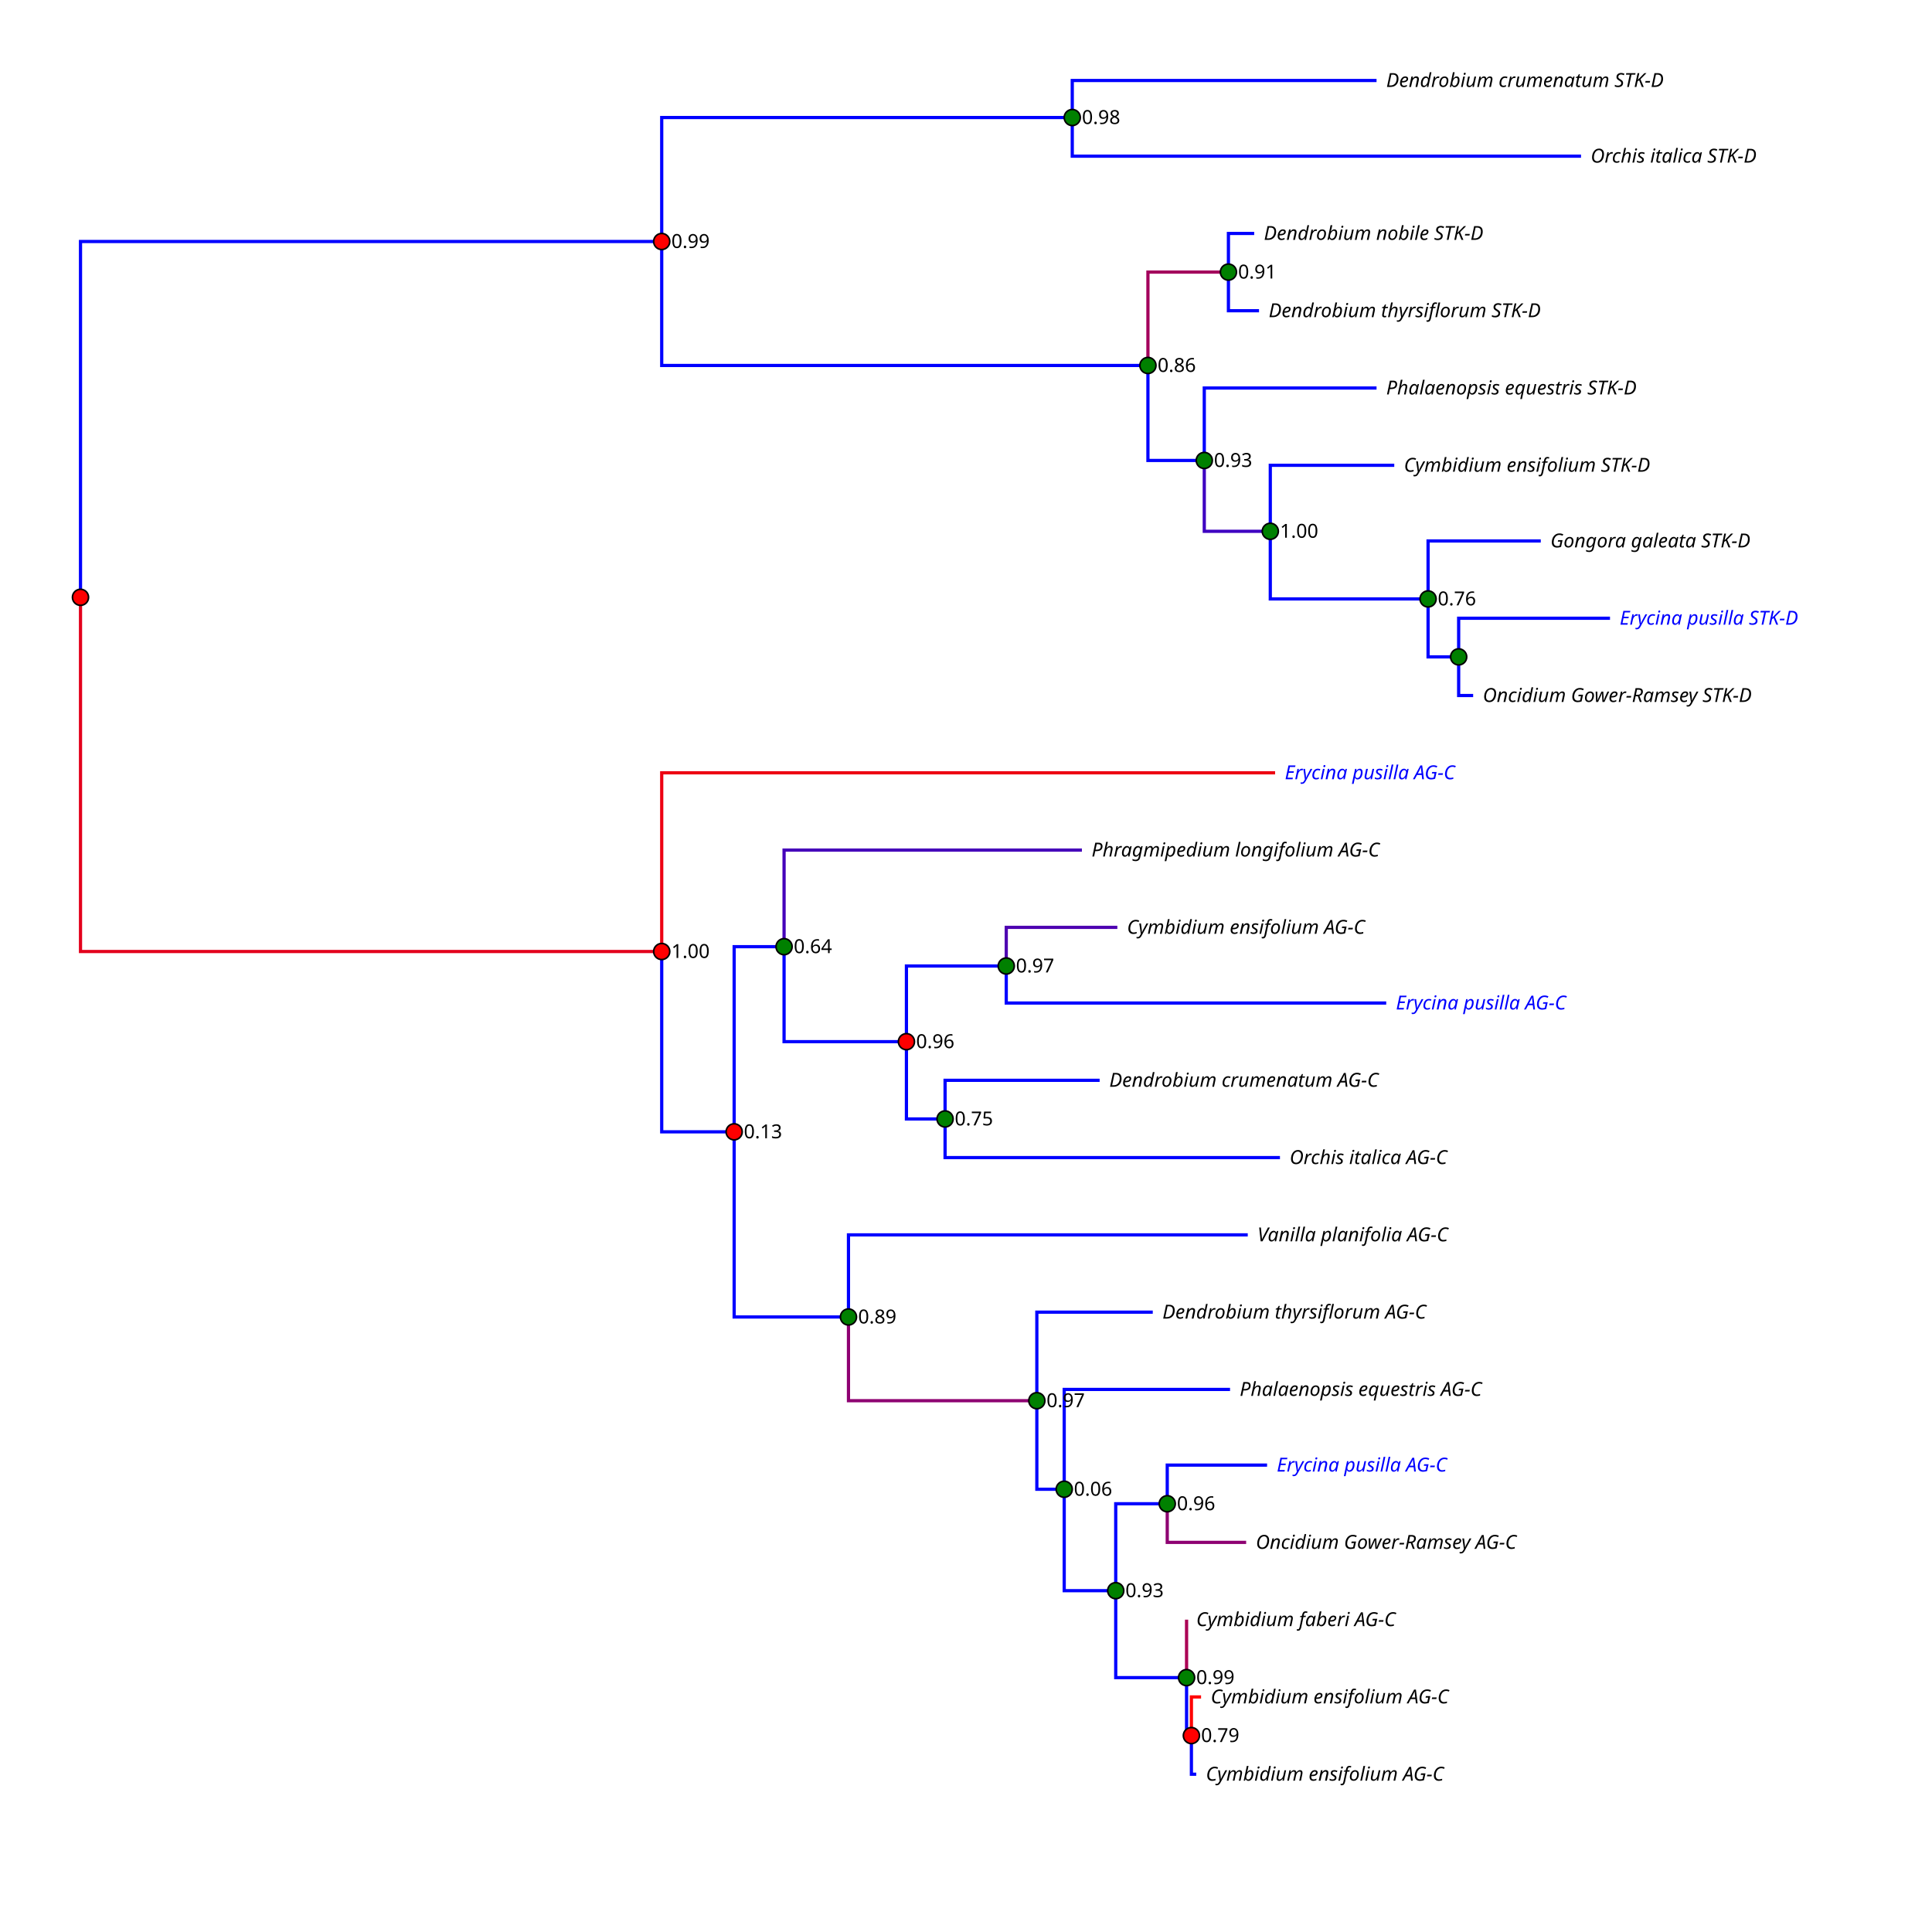
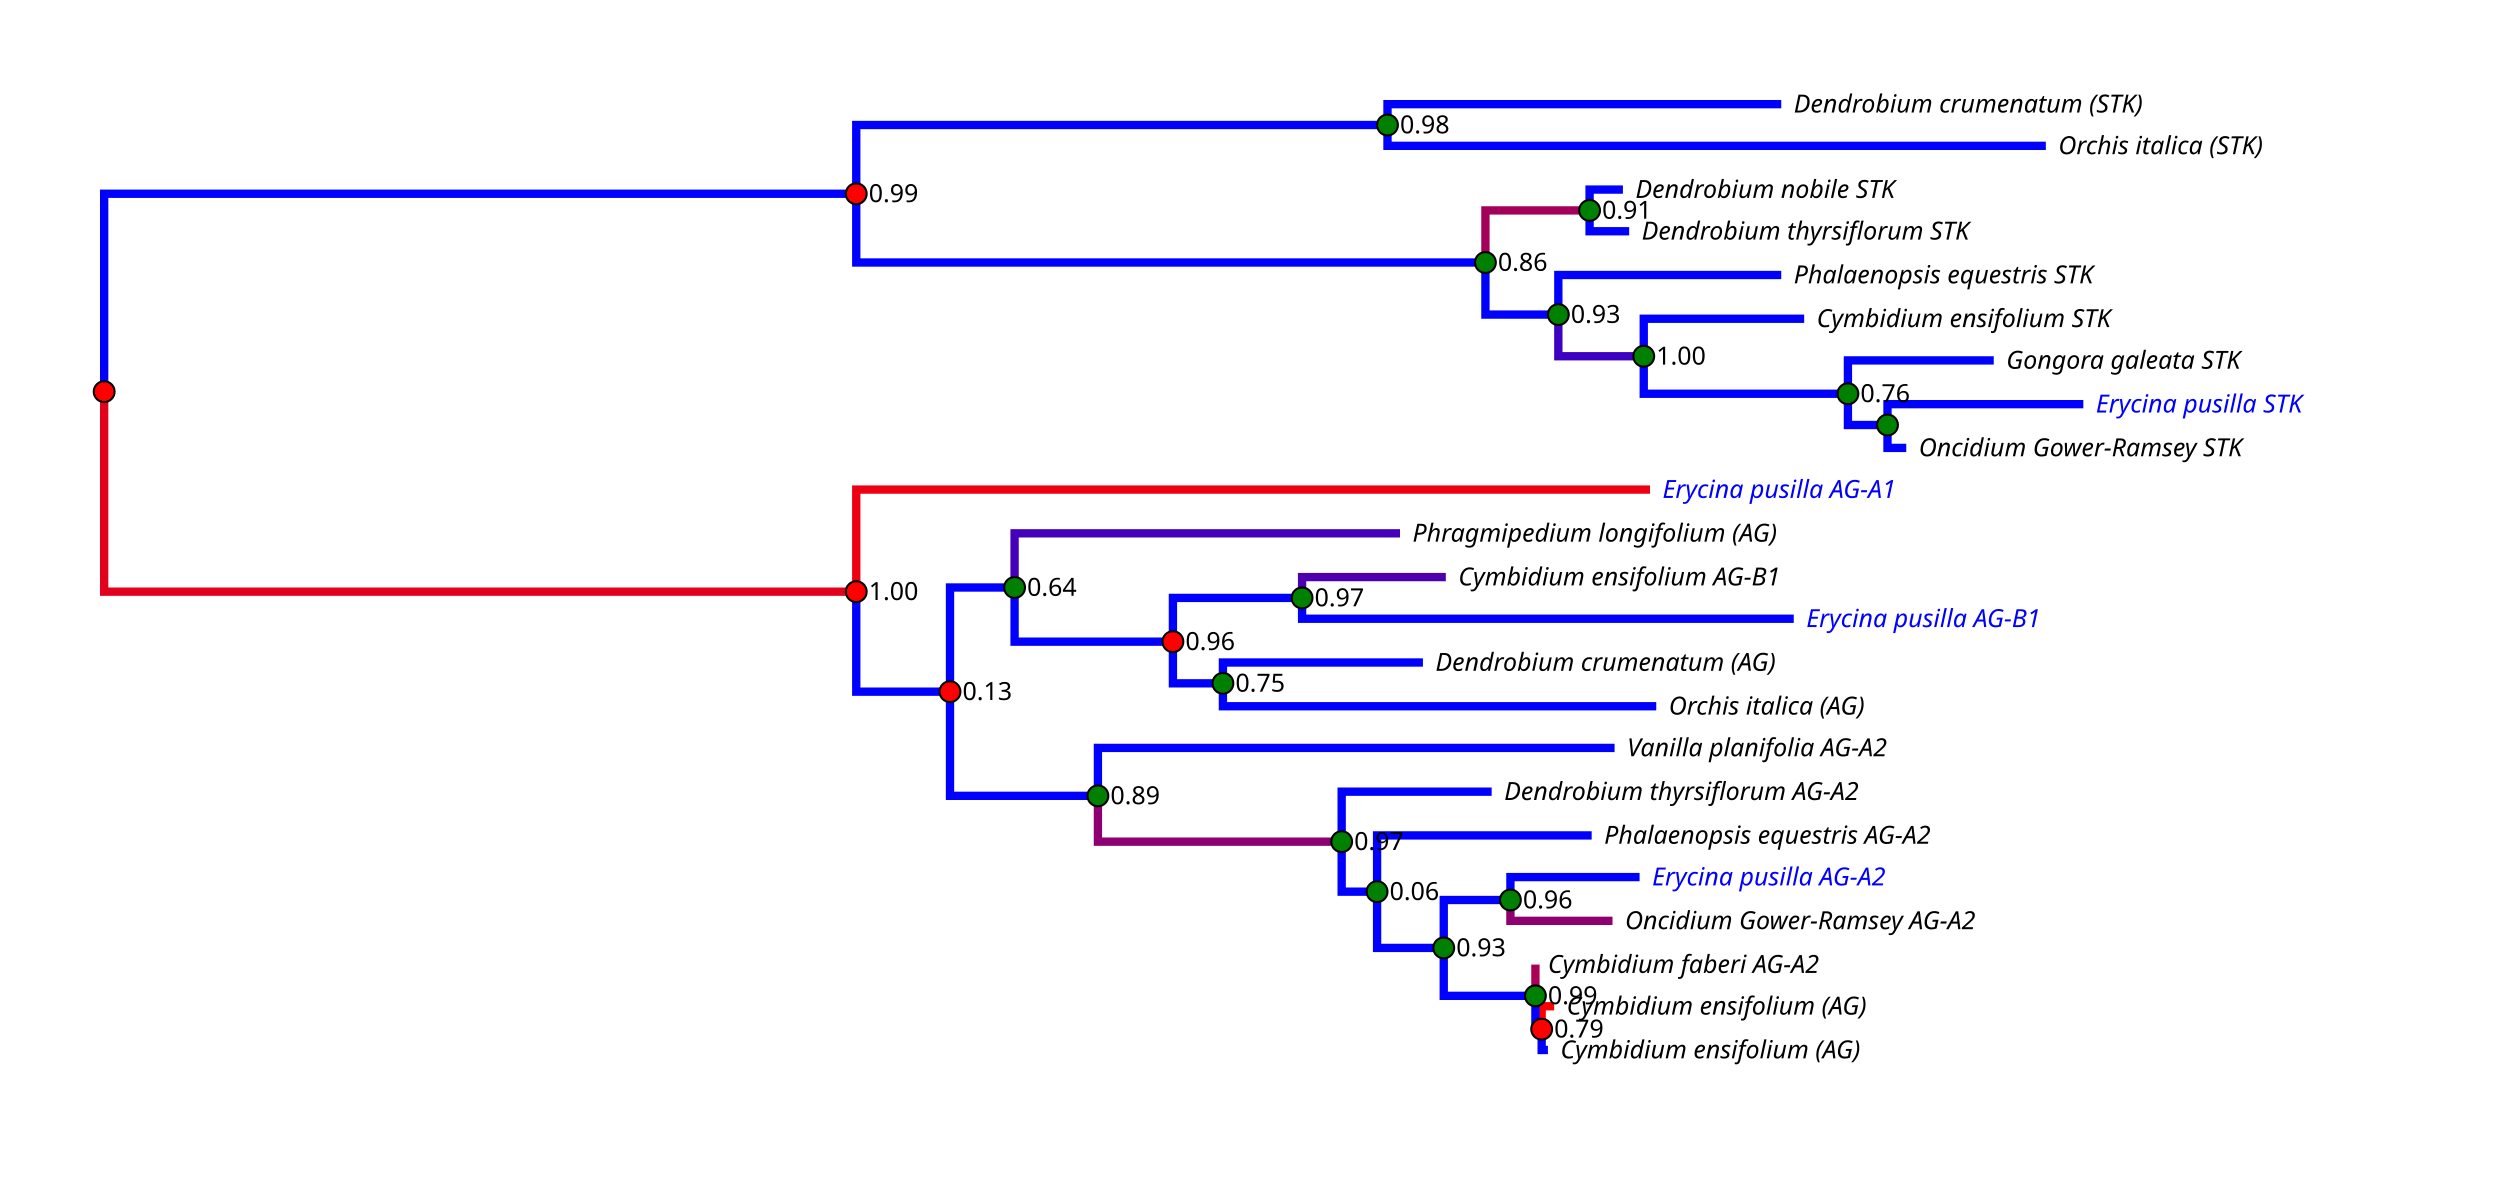
- <svg xmlns="http://www.w3.org/2000/svg" height="1200" width="1200">
+ <svg xmlns="http://www.w3.org/2000/svg" height="575" width="1200">
  <style type="text/css">
	polyline { fill: none; stroke: black; stroke-width: 1 }
	path { fill: none; stroke: black; stroke-width: 1 }
	line { fill: none; stroke: black; stroke-width: 1 }
	circle.node_circle  {}
	circle.taxon_circle {}
	text.node_text      {}
	text.taxon_text     {}
	line.scale_bar      {}
	text.scale_label    {}
	line.scale_major    {}
	line.scale_minor    {}
</style>
-   <polyline points="666,73 666,97 982,97" style="stroke: rgb(0,0,255); stroke-width: 2" />
-   <text class="taxon_text" style="font-family: Verdana; font-size: 12; font-style: Italic" transform="rotate( 982.3168 97.82609)" x="988" y="101">Orchis italica STK-D</text>
-   <polyline points="666,73 666,50 855,50" style="stroke: rgb(0,0,255); stroke-width: 2" />
-   <text class="taxon_text" style="font-family: Verdana; font-size: 12; font-style: Italic" transform="rotate( 855.7831 50)" x="861" y="54">Dendrobium crumenatum STK-D</text>
-   <polyline points="763,169 763,193 782,193" style="stroke: rgb(0,0,255); stroke-width: 2" />
-   <text class="taxon_text" style="font-family: Verdana; font-size: 12; font-style: Italic" transform="rotate( 782.6508 193.4783)" x="788" y="197">Dendrobium thyrsiflorum STK-D</text>
-   <polyline points="763,169 763,145 779,145" style="stroke: rgb(0,0,255); stroke-width: 2" />
-   <text class="taxon_text" style="font-family: Verdana; font-size: 12; font-style: Italic" transform="rotate( 779.4717 145.6522)" x="785" y="149">Dendrobium nobile STK-D</text>
-   <polyline points="906,408 906,432 915,432" style="stroke: rgb(0,0,255); stroke-width: 2" />
-   <text class="taxon_text" style="font-family: Verdana; font-size: 12; font-style: Italic" transform="rotate( 915.7569 432.6087)" x="921" y="436">Oncidium Gower-Ramsey STK-D</text>
-   <polyline points="906,408 906,384 1000,384" style="stroke: rgb(0,0,255); stroke-width: 2" />
-   <text class="taxon_text" style="font-family: Verdana; font-size: 12; font-style: Italic; fill: blue" transform="rotate( 1000 384.7826)" x="1006" y="388">Erycina pusilla STK-D</text>
-   <polyline points="887,372 887,408 906,408" style="stroke: rgb(0,0,255); stroke-width: 2" />
-   <circle cx="906" cy="408" r="5" style="fill: green; stroke: black; stroke-width: 1" />
-   <polyline points="887,372 887,336 957,336" style="stroke: rgb(0,0,255); stroke-width: 2" />
-   <text class="taxon_text" style="font-family: Verdana; font-size: 12; font-style: Italic" transform="rotate( 957.3932 336.9565)" x="963" y="340">Gongora galeata STK-D</text>
-   <polyline points="789,330 789,372 887,372" style="stroke: rgb(0,0,255); stroke-width: 2" />
-   <text class="node_text" style="font-family: Verdana; font-size: 12" transform="rotate( 887.4169 372.8261)" x="893" y="376">0.76</text>
-   <circle cx="887" cy="372" r="5" style="fill: green; stroke: black; stroke-width: 1" />
-   <polyline points="789,330 789,289 866,289" style="stroke: rgb(0,0,255); stroke-width: 2" />
-   <text class="taxon_text" style="font-family: Verdana; font-size: 12; font-style: Italic" transform="rotate( 866.1584 289.1304)" x="872" y="293">Cymbidium ensifolium STK-D</text>
-   <polyline points="748,286 748,330 789,330" style="stroke: rgb(62,0,193); stroke-width: 2" />
-   <text class="node_text" style="font-family: Verdana; font-size: 12" transform="rotate( 789.1011 330.9783)" x="795" y="334">1.00</text>
-   <circle cx="789" cy="330" r="5" style="fill: green; stroke: black; stroke-width: 1" />
-   <polyline points="748,286 748,241 855,241" style="stroke: rgb(0,0,255); stroke-width: 2" />
-   <text class="taxon_text" style="font-family: Verdana; font-size: 12; font-style: Italic" transform="rotate( 855.1806 241.3043)" x="861" y="245">Phalaenopsis equestris STK-D</text>
-   <polyline points="713,227 713,286 748,286" style="stroke: rgb(0,0,255); stroke-width: 2" />
-   <text class="node_text" style="font-family: Verdana; font-size: 12" transform="rotate( 748.5449 286.1413)" x="754" y="290">0.93</text>
-   <circle cx="748" cy="286" r="5" style="fill: green; stroke: black; stroke-width: 1" />
-   <polyline points="713,227 713,169 763,169" style="stroke: rgb(163,0,92); stroke-width: 2" />
-   <text class="node_text" style="font-family: Verdana; font-size: 12" transform="rotate( 763.1192 169.5652)" x="769" y="173">0.91</text>
-   <circle cx="763" cy="169" r="5" style="fill: green; stroke: black; stroke-width: 1" />
-   <polyline points="411,150 411,227 713,227" style="stroke: rgb(0,0,255); stroke-width: 2" />
-   <text class="node_text" style="font-family: Verdana; font-size: 12" transform="rotate( 713.6611 227.8533)" x="719" y="231">0.86</text>
-   <circle cx="713" cy="227" r="5" style="fill: green; stroke: black; stroke-width: 1" />
-   <polyline points="411,150 411,73 666,73" style="stroke: rgb(-86,0,341); stroke-width: 2" />
-   <text class="node_text" style="font-family: Verdana; font-size: 12" transform="rotate( 666.8956 73.91304)" x="672" y="77">0.98</text>
-   <circle cx="666" cy="73" r="5" style="fill: green; stroke: black; stroke-width: 1" />
-   <polyline points="625,600 625,623 861,623" style="stroke: rgb(0,0,255); stroke-width: 2" />
-   <text class="taxon_text" style="font-family: Verdana; font-size: 12; font-style: Italic; fill: blue" transform="rotate( 861.262 623.913)" x="867" y="627">Erycina pusilla AG-C</text>
-   <polyline points="625,600 625,576 694,576" style="stroke: rgb(78,0,177); stroke-width: 2" />
-   <text class="taxon_text" style="font-family: Verdana; font-size: 12; font-style: Italic" transform="rotate( 694.0001 576.087)" x="700" y="580">Cymbidium ensifolium AG-C</text>
-   <polyline points="587,695 587,719 795,719" style="stroke: rgb(0,0,255); stroke-width: 2" />
-   <text class="taxon_text" style="font-family: Verdana; font-size: 12; font-style: Italic" transform="rotate( 795.1757 719.5652)" x="801" y="723">Orchis italica AG-C</text>
-   <polyline points="587,695 587,671 683,671" style="stroke: rgb(0,0,255); stroke-width: 2" />
-   <text class="taxon_text" style="font-family: Verdana; font-size: 12; font-style: Italic" transform="rotate( 683.3294 671.7391)" x="689" y="675">Dendrobium crumenatum AG-C</text>
-   <polyline points="563,647 563,695 587,695" style="stroke: rgb(0,0,255); stroke-width: 2" />
-   <text class="node_text" style="font-family: Verdana; font-size: 12" transform="rotate( 587.2438 695.6522)" x="593" y="699">0.75</text>
-   <circle cx="587" cy="695" r="5" style="fill: green; stroke: black; stroke-width: 1" />
-   <polyline points="563,647 563,600 625,600" style="stroke: rgb(0,0,255); stroke-width: 2" />
-   <text class="node_text" style="font-family: Verdana; font-size: 12" transform="rotate( 625.3606 600)" x="631" y="604">0.97</text>
-   <circle cx="625" cy="600" r="5" style="fill: green; stroke: black; stroke-width: 1" />
-   <polyline points="487,588 487,647 563,647" style="stroke: rgb(0,0,255); stroke-width: 2" />
-   <text class="node_text" style="font-family: Verdana; font-size: 12" transform="rotate( 563.8846 647.8261)" x="569" y="651">0.96</text>
-   <circle cx="563" cy="647" r="5" style="fill: red; stroke: black; stroke-width: 1" />
-   <polyline points="487,588 487,528 672,528" style="stroke: rgb(69,0,186); stroke-width: 2" />
-   <text class="taxon_text" style="font-family: Verdana; font-size: 12; font-style: Italic" transform="rotate( 672.988 528.2609)" x="678" y="532">Phragmipedium longifolium AG-C</text>
-   <polyline points="725,934 725,958 774,958" style="stroke: rgb(142,0,113); stroke-width: 2" />
-   <text class="taxon_text" style="font-family: Verdana; font-size: 12; font-style: Italic" transform="rotate( 774.2406 958.6957)" x="780" y="962">Oncidium Gower-Ramsey AG-C</text>
-   <polyline points="725,934 725,910 787,910" style="stroke: rgb(0,0,255); stroke-width: 2" />
-   <text class="taxon_text" style="font-family: Verdana; font-size: 12; font-style: Italic; fill: blue" transform="rotate( 787.0697 910.8696)" x="793" y="914">Erycina pusilla AG-C</text>
-   <polyline points="740,1078 740,1102 743,1102" style="stroke: rgb(0,0,255); stroke-width: 2" />
-   <text class="taxon_text" style="font-family: Verdana; font-size: 12; font-style: Italic" transform="rotate( 743.4967 1102.174)" x="749" y="1106">Cymbidium ensifolium AG-C</text>
-   <polyline points="740,1078 740,1054 746,1054" style="stroke: rgb(255,0,0); stroke-width: 2" />
-   <text class="taxon_text" style="font-family: Verdana; font-size: 12; font-style: Italic" transform="rotate( 746.6617 1054.348)" x="752" y="1058">Cymbidium ensifolium AG-C</text>
-   <polyline points="737,1042 737,1078 740,1078" style="stroke: rgb(0,0,255); stroke-width: 2" />
-   <text class="node_text" style="font-family: Verdana; font-size: 12" transform="rotate( 740.4001 1078.261)" x="746" y="1082">0.79</text>
-   <circle cx="740" cy="1078" r="5" style="fill: red; stroke: black; stroke-width: 1" />
-   <polyline points="737,1042 737,1006 737,1006" style="stroke: rgb(171,0,84); stroke-width: 2" />
-   <text class="taxon_text" style="font-family: Verdana; font-size: 12; font-style: Italic" transform="rotate( 737.2719 1006.522)" x="743" y="1010">Cymbidium faberi AG-C</text>
-   <polyline points="693,988 693,1042 737,1042" style="stroke: rgb(0,0,255); stroke-width: 2" />
-   <text class="node_text" style="font-family: Verdana; font-size: 12" transform="rotate( 737.2719 1042.391)" x="743" y="1046">0.99</text>
-   <circle cx="737" cy="1042" r="5" style="fill: green; stroke: black; stroke-width: 1" />
-   <polyline points="693,988 693,934 725,934" style="stroke: rgb(0,0,255); stroke-width: 2" />
-   <text class="node_text" style="font-family: Verdana; font-size: 12" transform="rotate( 725.9481 934.7826)" x="731" y="938">0.96</text>
-   <circle cx="725" cy="934" r="5" style="fill: green; stroke: black; stroke-width: 1" />
-   <polyline points="661,925 661,988 693,988" style="stroke: rgb(0,0,255); stroke-width: 2" />
-   <text class="node_text" style="font-family: Verdana; font-size: 12" transform="rotate( 693.1031 988.587)" x="699" y="992">0.93</text>
-   <circle cx="693" cy="988" r="5" style="fill: green; stroke: black; stroke-width: 1" />
-   <polyline points="661,925 661,863 764,863" style="stroke: rgb(0,0,255); stroke-width: 2" />
-   <text class="taxon_text" style="font-family: Verdana; font-size: 12; font-style: Italic" transform="rotate( 764.9035 863.0435)" x="770" y="867">Phalaenopsis equestris AG-C</text>
-   <polyline points="644,870 644,925 661,925" style="stroke: rgb(0,0,255); stroke-width: 2" />
-   <text class="node_text" style="font-family: Verdana; font-size: 12" transform="rotate( 661.0483 925.8152)" x="667" y="929">0.06</text>
-   <circle cx="661" cy="925" r="5" style="fill: green; stroke: black; stroke-width: 1" />
-   <polyline points="644,870 644,815 716,815" style="stroke: rgb(0,0,255); stroke-width: 2" />
-   <text class="taxon_text" style="font-family: Verdana; font-size: 12; font-style: Italic" transform="rotate( 716.5952 815.2174)" x="722" y="819">Dendrobium thyrsiflorum AG-C</text>
-   <polyline points="527,818 527,870 644,870" style="stroke: rgb(142,0,113); stroke-width: 2" />
-   <text class="node_text" style="font-family: Verdana; font-size: 12" transform="rotate( 644.6799 870.5163)" x="650" y="874">0.97</text>
-   <circle cx="644" cy="870" r="5" style="fill: green; stroke: black; stroke-width: 1" />
-   <polyline points="527,818 527,767 775,767" style="stroke: rgb(0,0,255); stroke-width: 2" />
-   <text class="taxon_text" style="font-family: Verdana; font-size: 12; font-style: Italic" transform="rotate( 775.9651 767.3913)" x="781" y="771">Vanilla planifolia AG-C</text>
-   <polyline points="456,703 456,818 527,818" style="stroke: rgb(0,0,255); stroke-width: 2" />
-   <text class="node_text" style="font-family: Verdana; font-size: 12" transform="rotate( 527.464 818.9538)" x="533" y="822">0.89</text>
-   <circle cx="527" cy="818" r="5" style="fill: green; stroke: black; stroke-width: 1" />
-   <polyline points="456,703 456,588 487,588" style="stroke: rgb(0,0,255); stroke-width: 2" />
-   <text class="node_text" style="font-family: Verdana; font-size: 12" transform="rotate( 487.7588 588.0435)" x="493" y="592">0.64</text>
-   <circle cx="487" cy="588" r="5" style="fill: green; stroke: black; stroke-width: 1" />
-   <polyline points="411,591 411,703 456,703" style="stroke: rgb(0,0,255); stroke-width: 2" />
-   <text class="node_text" style="font-family: Verdana; font-size: 12" transform="rotate( 456.3068 703.4986)" x="462" y="707">0.13</text>
-   <circle cx="456" cy="703" r="5" style="fill: red; stroke: black; stroke-width: 1" />
-   <polyline points="411,591 411,480 792,480" style="stroke: rgb(237,0,18); stroke-width: 2" />
-   <text class="taxon_text" style="font-family: Verdana; font-size: 12; font-style: Italic; fill: blue" transform="rotate( 792.43 480.4348)" x="798" y="484">Erycina pusilla AG-C</text>
-   <polyline points="50,371 50,591 411,591" style="stroke: rgb(227,0,28); stroke-width: 2" />
-   <text class="node_text" style="font-family: Verdana; font-size: 12" transform="rotate( 411.524 591.9667)" x="417" y="595">1.00</text>
-   <circle cx="411" cy="591" r="5" style="fill: red; stroke: black; stroke-width: 1" />
-   <polyline points="50,371 50,150 411,150" style="stroke: rgb(0,0,255); stroke-width: 2" />
-   <text class="node_text" style="font-family: Verdana; font-size: 12" transform="rotate( 411.524 150.8832)" x="417" y="154">0.99</text>
-   <circle cx="411" cy="150" r="5" style="fill: red; stroke: black; stroke-width: 1" />
-   <circle cx="50" cy="371" r="5" style="fill: red; stroke: black; stroke-width: 1" />
+   <polyline points="666,60 666,70 982,70" style="stroke: rgb(0,0,255); stroke-width: 4" />
+   <text class="taxon_text" style="font-family: Verdana; font-size: 12; font-style: Italic" transform="rotate( 982.3168 70.65217)" x="988" y="74">Orchis italica (STK)</text>
+   <polyline points="666,60 666,50 855,50" style="stroke: rgb(0,0,255); stroke-width: 4" />
+   <text class="taxon_text" style="font-family: Verdana; font-size: 12; font-style: Italic" transform="rotate( 855.7831 50)" x="861" y="54">Dendrobium crumenatum (STK)</text>
+   <polyline points="763,101 763,111 782,111" style="stroke: rgb(0,0,255); stroke-width: 4" />
+   <text class="taxon_text" style="font-family: Verdana; font-size: 12; font-style: Italic" transform="rotate( 782.6508 111.9565)" x="788" y="115">Dendrobium thyrsiflorum STK</text>
+   <polyline points="763,101 763,91 779,91" style="stroke: rgb(0,0,255); stroke-width: 4" />
+   <text class="taxon_text" style="font-family: Verdana; font-size: 12; font-style: Italic" transform="rotate( 779.4717 91.30435)" x="785" y="95">Dendrobium nobile STK</text>
+   <polyline points="906,204 906,215 915,215" style="stroke: rgb(0,0,255); stroke-width: 4" />
+   <text class="taxon_text" style="font-family: Verdana; font-size: 12; font-style: Italic" transform="rotate( 915.7569 215.2174)" x="921" y="219">Oncidium Gower-Ramsey STK</text>
+   <polyline points="906,204 906,194 1000,194" style="stroke: rgb(0,0,255); stroke-width: 4" />
+   <text class="taxon_text" style="font-family: Verdana; font-size: 12; font-style: Italic; fill: blue" transform="rotate( 1000 194.5652)" x="1006" y="198">Erycina pusilla STK</text>
+   <polyline points="887,189 887,204 906,204" style="stroke: rgb(0,0,255); stroke-width: 4" />
+   <circle cx="906" cy="204" r="5" style="fill: green; stroke: black; stroke-width: 1" />
+   <polyline points="887,189 887,173 957,173" style="stroke: rgb(0,0,255); stroke-width: 4" />
+   <text class="taxon_text" style="font-family: Verdana; font-size: 12; font-style: Italic" transform="rotate( 957.3932 173.913)" x="963" y="177">Gongora galeata STK</text>
+   <polyline points="789,171 789,189 887,189" style="stroke: rgb(0,0,255); stroke-width: 4" />
+   <text class="node_text" style="font-family: Verdana; font-size: 12" transform="rotate( 887.4169 189.4022)" x="893" y="193">0.76</text>
+   <circle cx="887" cy="189" r="5" style="fill: green; stroke: black; stroke-width: 1" />
+   <polyline points="789,171 789,153 866,153" style="stroke: rgb(0,0,255); stroke-width: 4" />
+   <text class="taxon_text" style="font-family: Verdana; font-size: 12; font-style: Italic" transform="rotate( 866.1584 153.2609)" x="872" y="157">Cymbidium ensifolium STK</text>
+   <polyline points="748,151 748,171 789,171" style="stroke: rgb(62,0,193); stroke-width: 4" />
+   <text class="node_text" style="font-family: Verdana; font-size: 12" transform="rotate( 789.1011 171.3315)" x="795" y="175">1.00</text>
+   <circle cx="789" cy="171" r="5" style="fill: green; stroke: black; stroke-width: 1" />
+   <polyline points="748,151 748,132 855,132" style="stroke: rgb(0,0,255); stroke-width: 4" />
+   <text class="taxon_text" style="font-family: Verdana; font-size: 12; font-style: Italic" transform="rotate( 855.1806 132.6087)" x="861" y="136">Phalaenopsis equestris STK</text>
+   <polyline points="713,126 713,151 748,151" style="stroke: rgb(0,0,255); stroke-width: 4" />
+   <text class="node_text" style="font-family: Verdana; font-size: 12" transform="rotate( 748.5449 151.9701)" x="754" y="155">0.93</text>
+   <circle cx="748" cy="151" r="5" style="fill: green; stroke: black; stroke-width: 1" />
+   <polyline points="713,126 713,101 763,101" style="stroke: rgb(163,0,92); stroke-width: 4" />
+   <text class="node_text" style="font-family: Verdana; font-size: 12" transform="rotate( 763.1192 101.6304)" x="769" y="105">0.91</text>
+   <circle cx="763" cy="101" r="5" style="fill: green; stroke: black; stroke-width: 1" />
+   <polyline points="411,93 411,126 713,126" style="stroke: rgb(0,0,255); stroke-width: 4" />
+   <text class="node_text" style="font-family: Verdana; font-size: 12" transform="rotate( 713.6611 126.8003)" x="719" y="130">0.86</text>
+   <circle cx="713" cy="126" r="5" style="fill: green; stroke: black; stroke-width: 1" />
+   <polyline points="411,93 411,60 666,60" style="stroke: rgb(-86,0,341); stroke-width: 4" />
+   <text class="node_text" style="font-family: Verdana; font-size: 12" transform="rotate( 666.8956 60.32609)" x="672" y="64">0.98</text>
+   <circle cx="666" cy="60" r="5" style="fill: green; stroke: black; stroke-width: 1" />
+   <polyline points="625,287 625,297 861,297" style="stroke: rgb(0,0,255); stroke-width: 4" />
+   <text class="taxon_text" style="font-family: Verdana; font-size: 12; font-style: Italic; fill: blue" transform="rotate( 861.262 297.8261)" x="867" y="301">Erycina pusilla AG-B1</text>
+   <polyline points="625,287 625,277 694,277" style="stroke: rgb(78,0,177); stroke-width: 4" />
+   <text class="taxon_text" style="font-family: Verdana; font-size: 12; font-style: Italic" transform="rotate( 694.0001 277.1739)" x="700" y="281">Cymbidium ensifolium AG-B1</text>
+   <polyline points="587,328 587,339 795,339" style="stroke: rgb(0,0,255); stroke-width: 4" />
+   <text class="taxon_text" style="font-family: Verdana; font-size: 12; font-style: Italic" transform="rotate( 795.1757 339.1304)" x="801" y="343">Orchis italica (AG)</text>
+   <polyline points="587,328 587,318 683,318" style="stroke: rgb(0,0,255); stroke-width: 4" />
+   <text class="taxon_text" style="font-family: Verdana; font-size: 12; font-style: Italic" transform="rotate( 683.3294 318.4783)" x="689" y="322">Dendrobium crumenatum (AG)</text>
+   <polyline points="563,308 563,328 587,328" style="stroke: rgb(0,0,255); stroke-width: 4" />
+   <text class="node_text" style="font-family: Verdana; font-size: 12" transform="rotate( 587.2438 328.8043)" x="593" y="332">0.75</text>
+   <circle cx="587" cy="328" r="5" style="fill: green; stroke: black; stroke-width: 1" />
+   <polyline points="563,308 563,287 625,287" style="stroke: rgb(0,0,255); stroke-width: 4" />
+   <text class="node_text" style="font-family: Verdana; font-size: 12" transform="rotate( 625.3606 287.5)" x="631" y="291">0.97</text>
+   <circle cx="625" cy="287" r="5" style="fill: green; stroke: black; stroke-width: 1" />
+   <polyline points="487,282 487,308 563,308" style="stroke: rgb(0,0,255); stroke-width: 4" />
+   <text class="node_text" style="font-family: Verdana; font-size: 12" transform="rotate( 563.8846 308.1522)" x="569" y="312">0.96</text>
+   <circle cx="563" cy="308" r="5" style="fill: red; stroke: black; stroke-width: 1" />
+   <polyline points="487,282 487,256 672,256" style="stroke: rgb(69,0,186); stroke-width: 4" />
+   <text class="taxon_text" style="font-family: Verdana; font-size: 12; font-style: Italic" transform="rotate( 672.988 256.5217)" x="678" y="260">Phragmipedium longifolium (AG)</text>
+   <polyline points="725,432 725,442 774,442" style="stroke: rgb(142,0,113); stroke-width: 4" />
+   <text class="taxon_text" style="font-family: Verdana; font-size: 12; font-style: Italic" transform="rotate( 774.2406 442.3913)" x="780" y="446">Oncidium Gower-Ramsey AG-A2</text>
+   <polyline points="725,432 725,421 787,421" style="stroke: rgb(0,0,255); stroke-width: 4" />
+   <text class="taxon_text" style="font-family: Verdana; font-size: 12; font-style: Italic; fill: blue" transform="rotate( 787.0697 421.7391)" x="793" y="425">Erycina pusilla AG-A2</text>
+   <polyline points="740,494 740,504 743,504" style="stroke: rgb(0,0,255); stroke-width: 4" />
+   <text class="taxon_text" style="font-family: Verdana; font-size: 12; font-style: Italic" transform="rotate( 743.4967 504.3478)" x="749" y="508">Cymbidium ensifolium (AG)</text>
+   <polyline points="740,494 740,483 746,483" style="stroke: rgb(255,0,0); stroke-width: 4" />
+   <text class="taxon_text" style="font-family: Verdana; font-size: 12; font-style: Italic" transform="rotate( 746.6617 483.6957)" x="752" y="487">Cymbidium ensifolium (AG)</text>
+   <polyline points="737,478 737,494 740,494" style="stroke: rgb(0,0,255); stroke-width: 4" />
+   <text class="node_text" style="font-family: Verdana; font-size: 12" transform="rotate( 740.4001 494.0217)" x="746" y="498">0.79</text>
+   <circle cx="740" cy="494" r="5" style="fill: red; stroke: black; stroke-width: 1" />
+   <polyline points="737,478 737,463 737,463" style="stroke: rgb(171,0,84); stroke-width: 4" />
+   <text class="taxon_text" style="font-family: Verdana; font-size: 12; font-style: Italic" transform="rotate( 737.2719 463.0435)" x="743" y="467">Cymbidium faberi AG-A2</text>
+   <polyline points="693,455 693,478 737,478" style="stroke: rgb(0,0,255); stroke-width: 4" />
+   <text class="node_text" style="font-family: Verdana; font-size: 12" transform="rotate( 737.2719 478.5326)" x="743" y="482">0.99</text>
+   <circle cx="737" cy="478" r="5" style="fill: green; stroke: black; stroke-width: 1" />
+   <polyline points="693,455 693,432 725,432" style="stroke: rgb(0,0,255); stroke-width: 4" />
+   <text class="node_text" style="font-family: Verdana; font-size: 12" transform="rotate( 725.9481 432.0652)" x="731" y="436">0.96</text>
+   <circle cx="725" cy="432" r="5" style="fill: green; stroke: black; stroke-width: 1" />
+   <polyline points="661,428 661,455 693,455" style="stroke: rgb(0,0,255); stroke-width: 4" />
+   <text class="node_text" style="font-family: Verdana; font-size: 12" transform="rotate( 693.1031 455.2989)" x="699" y="459">0.93</text>
+   <circle cx="693" cy="455" r="5" style="fill: green; stroke: black; stroke-width: 1" />
+   <polyline points="661,428 661,401 764,401" style="stroke: rgb(0,0,255); stroke-width: 4" />
+   <text class="taxon_text" style="font-family: Verdana; font-size: 12; font-style: Italic" transform="rotate( 764.9035 401.087)" x="770" y="405">Phalaenopsis equestris AG-A2</text>
+   <polyline points="644,404 644,428 661,428" style="stroke: rgb(0,0,255); stroke-width: 4" />
+   <text class="node_text" style="font-family: Verdana; font-size: 12" transform="rotate( 661.0483 428.1929)" x="667" y="432">0.06</text>
+   <circle cx="661" cy="428" r="5" style="fill: green; stroke: black; stroke-width: 1" />
+   <polyline points="644,404 644,380 716,380" style="stroke: rgb(0,0,255); stroke-width: 4" />
+   <text class="taxon_text" style="font-family: Verdana; font-size: 12; font-style: Italic" transform="rotate( 716.5952 380.4348)" x="722" y="384">Dendrobium thyrsiflorum AG-A2</text>
+   <polyline points="527,382 527,404 644,404" style="stroke: rgb(142,0,113); stroke-width: 4" />
+   <text class="node_text" style="font-family: Verdana; font-size: 12" transform="rotate( 644.6799 404.3139)" x="650" y="408">0.97</text>
+   <circle cx="644" cy="404" r="5" style="fill: green; stroke: black; stroke-width: 1" />
+   <polyline points="527,382 527,359 775,359" style="stroke: rgb(0,0,255); stroke-width: 4" />
+   <text class="taxon_text" style="font-family: Verdana; font-size: 12; font-style: Italic" transform="rotate( 775.9651 359.7826)" x="781" y="363">Vanilla planifolia AG-A2</text>
+   <polyline points="456,332 456,382 527,382" style="stroke: rgb(0,0,255); stroke-width: 4" />
+   <text class="node_text" style="font-family: Verdana; font-size: 12" transform="rotate( 527.464 382.0482)" x="533" y="386">0.89</text>
+   <circle cx="527" cy="382" r="5" style="fill: green; stroke: black; stroke-width: 1" />
+   <polyline points="456,332 456,282 487,282" style="stroke: rgb(0,0,255); stroke-width: 4" />
+   <text class="node_text" style="font-family: Verdana; font-size: 12" transform="rotate( 487.7588 282.337)" x="493" y="286">0.64</text>
+   <circle cx="487" cy="282" r="5" style="fill: green; stroke: black; stroke-width: 1" />
+   <polyline points="411,284 411,332 456,332" style="stroke: rgb(0,0,255); stroke-width: 4" />
+   <text class="node_text" style="font-family: Verdana; font-size: 12" transform="rotate( 456.3068 332.1926)" x="462" y="336">0.13</text>
+   <circle cx="456" cy="332" r="5" style="fill: red; stroke: black; stroke-width: 1" />
+   <polyline points="411,284 411,235 792,235" style="stroke: rgb(237,0,18); stroke-width: 4" />
+   <text class="taxon_text" style="font-family: Verdana; font-size: 12; font-style: Italic; fill: blue" transform="rotate( 792.43 235.8696)" x="798" y="239">Erycina pusilla AG-A1</text>
+   <polyline points="50,188 50,284 411,284" style="stroke: rgb(227,0,28); stroke-width: 4" />
+   <text class="node_text" style="font-family: Verdana; font-size: 12" transform="rotate( 411.524 284.0311)" x="417" y="288">1.00</text>
+   <circle cx="411" cy="284" r="5" style="fill: red; stroke: black; stroke-width: 1" />
+   <polyline points="50,188 50,93 411,93" style="stroke: rgb(0,0,255); stroke-width: 4" />
+   <text class="node_text" style="font-family: Verdana; font-size: 12" transform="rotate( 411.524 93.56318)" x="417" y="97">0.99</text>
+   <circle cx="411" cy="93" r="5" style="fill: red; stroke: black; stroke-width: 1" />
+   <circle cx="50" cy="188" r="5" style="fill: red; stroke: black; stroke-width: 1" />
</svg>
